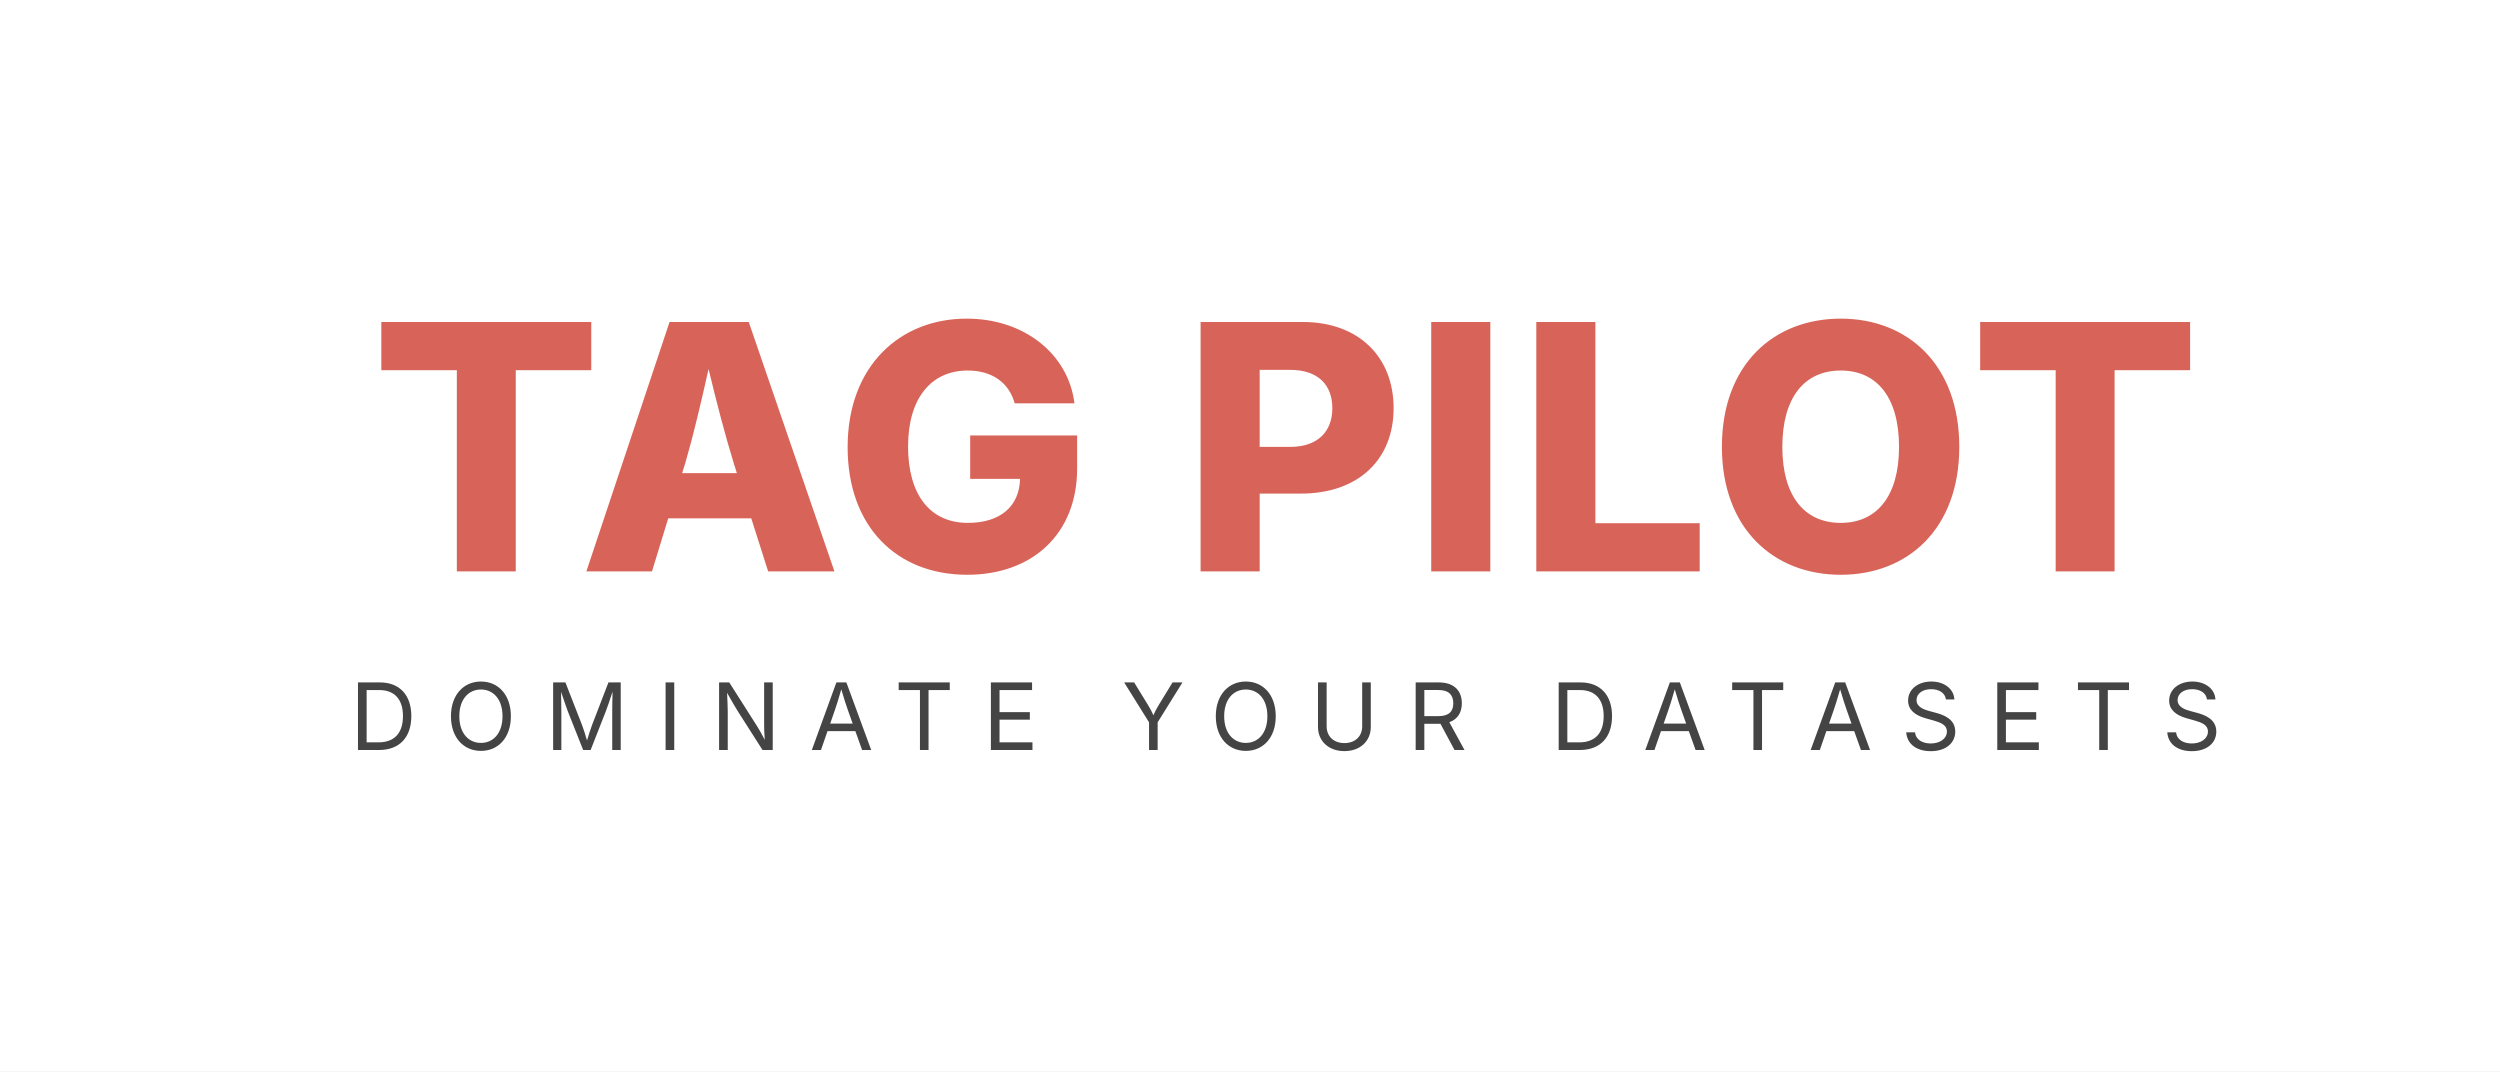
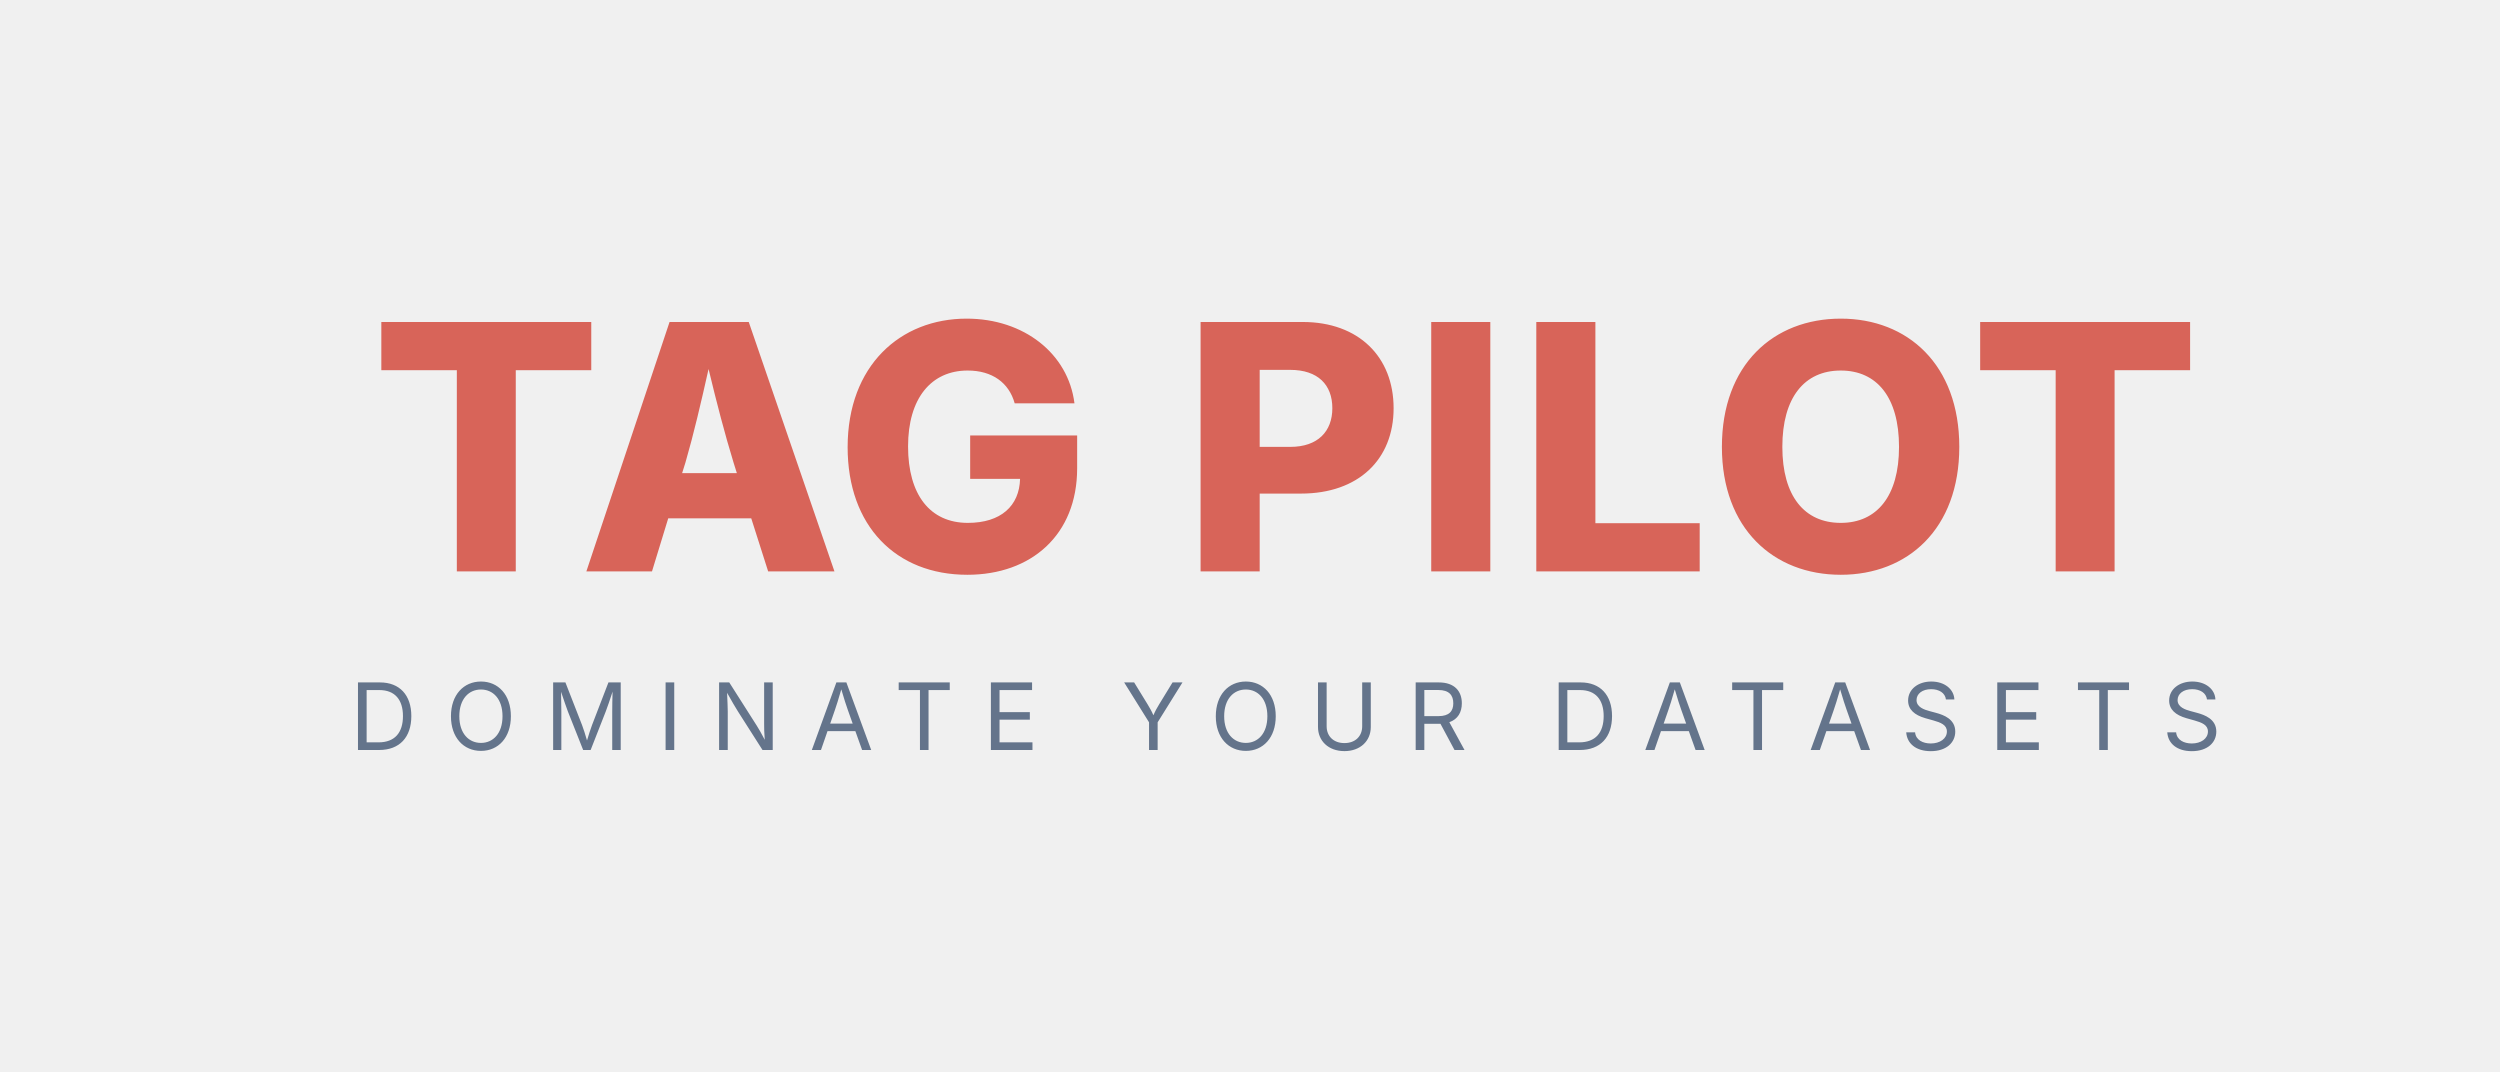
<svg xmlns="http://www.w3.org/2000/svg" width="700" height="300" viewBox="0 0 700 300">
-   <rect width="700" height="300" fill="white" />
  <text x="360" y="160" text-anchor="middle" font-family="Montserrat, Inter, Arial, sans-serif" font-size="96" font-weight="800" fill="#d86459" letter-spacing="2">TAG PILOT</text>
-   <text x="360" y="210" text-anchor="middle" font-family="Montserrat, Inter, Arial, sans-serif" font-size="26" font-weight="400" fill="#444" letter-spacing="8">DOMINATE YOUR DATASETS</text>
+   <text x="360" y="210" text-anchor="middle" font-family="Montserrat, Inter, Arial, sans-serif" font-size="26" font-weight="400" fill="#64748b" letter-spacing="8">DOMINATE YOUR DATASETS</text>
</svg>
